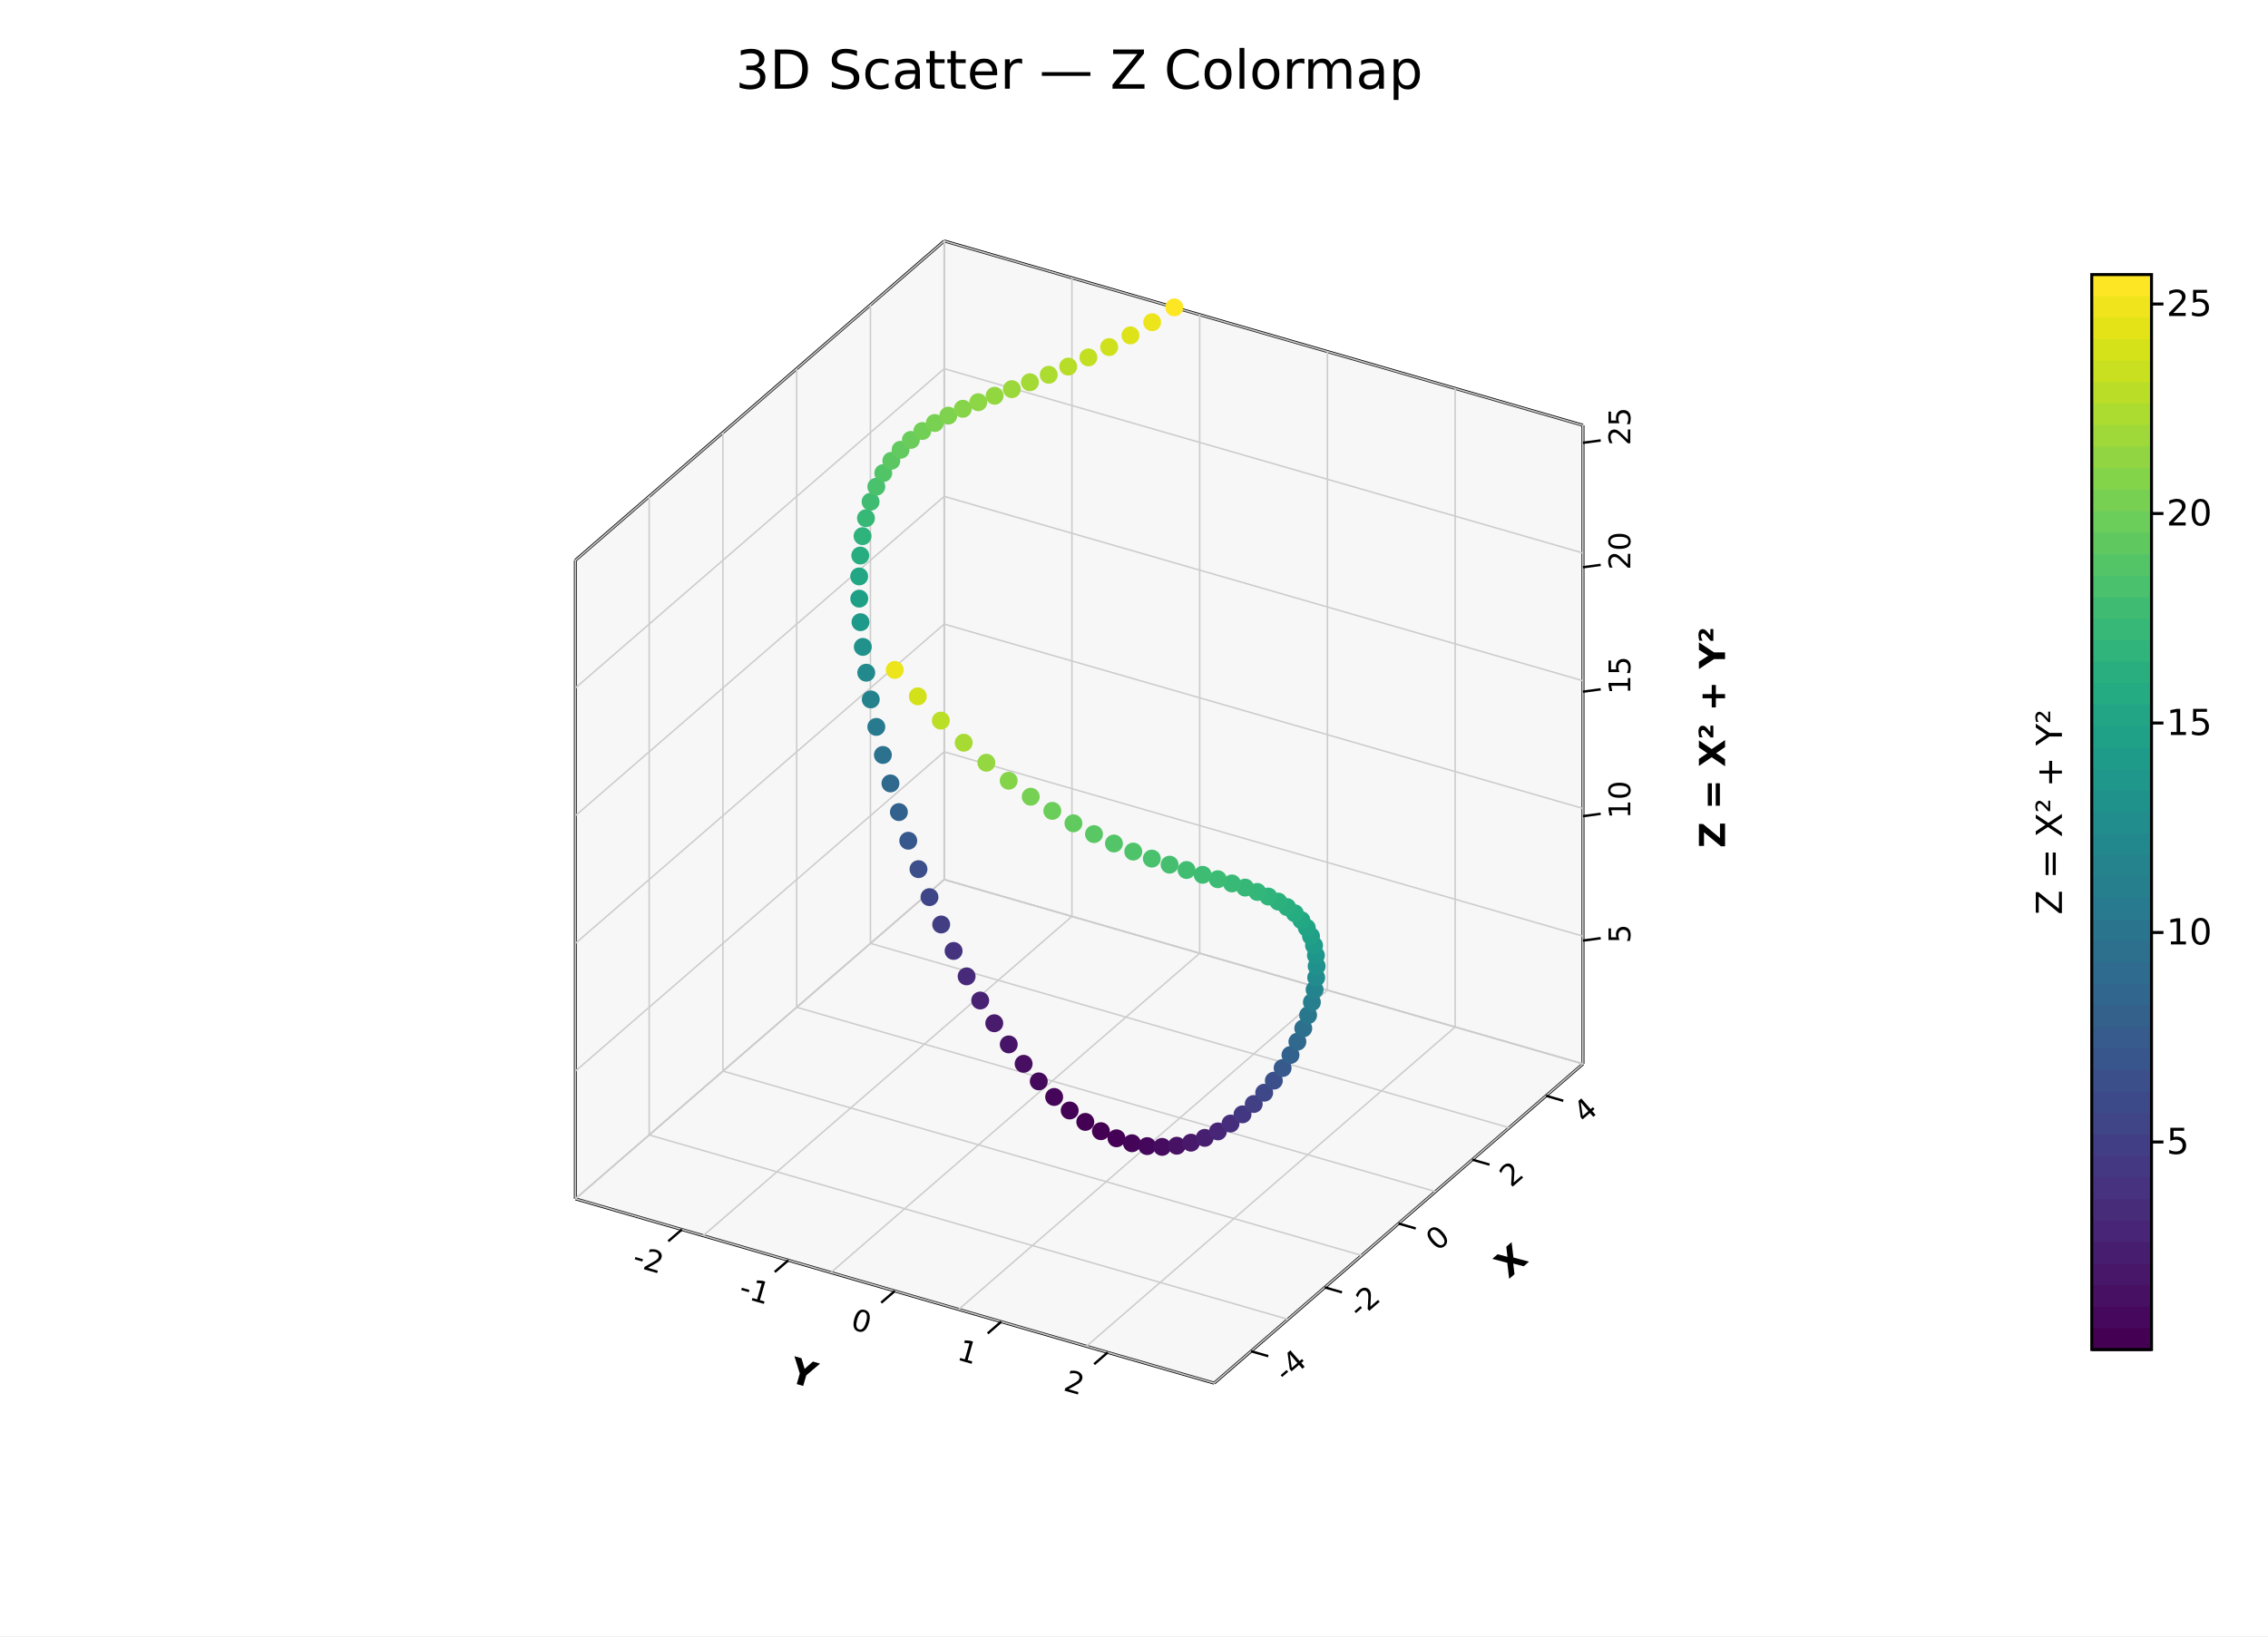
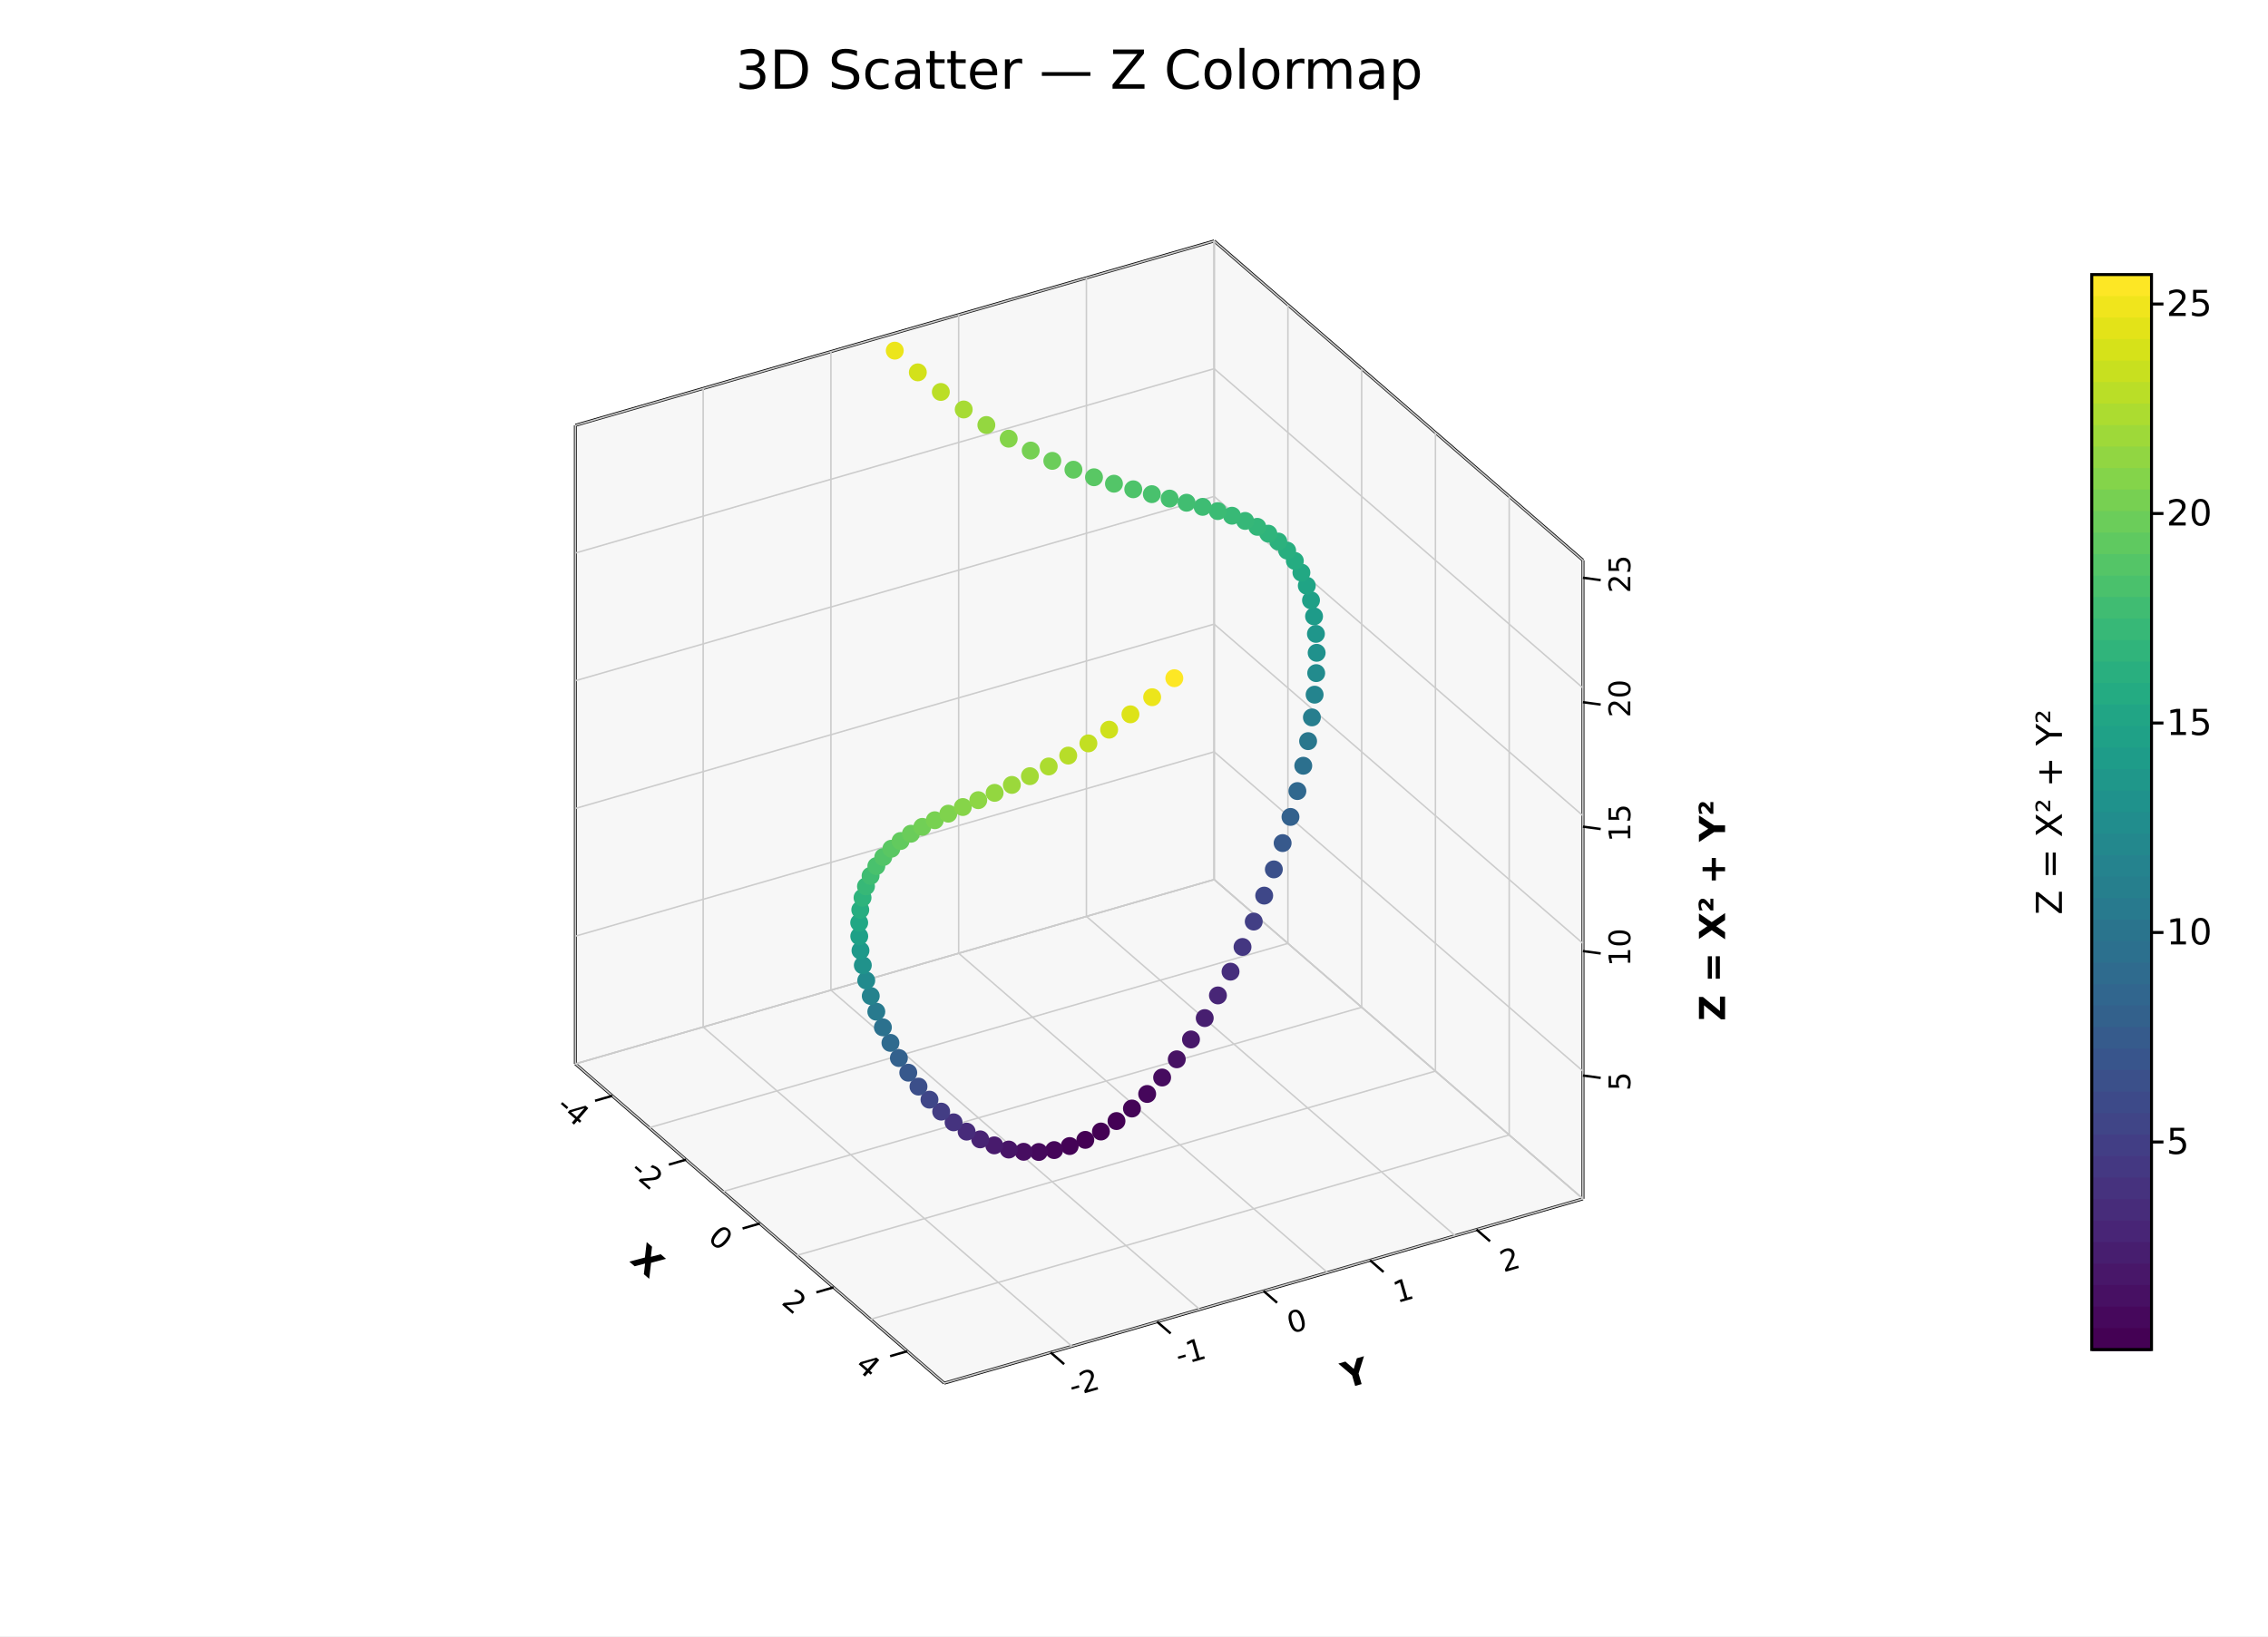
<svg xmlns="http://www.w3.org/2000/svg" width="759.3" height="547.95" font-family="DejaVu Sans, Verdana, Liberation Sans, Arial, sans-serif" fill="black">
  <rect width="100%" height="100%" fill="white" />
  <text x="361.3" y="29.71" font-size="18" text-anchor="middle">3D Scatter — Z Colormap</text>
-   <line x1="529.95" y1="356.28" x2="406.49" y2="463.2" stroke="#000000" stroke-width="1" />
-   <line x1="406.49" y1="463.2" x2="192.64" y2="401.47" stroke="#000000" stroke-width="1" />
-   <line x1="192.64" y1="401.47" x2="316.11" y2="294.55" stroke="#cccccc" stroke-width="0.5" />
-   <line x1="316.11" y1="294.55" x2="529.95" y2="356.28" stroke="#cccccc" stroke-width="0.5" />
-   <line x1="192.64" y1="187.63" x2="316.11" y2="80.7" stroke="#000000" stroke-width="1" />
-   <line x1="316.11" y1="80.7" x2="529.95" y2="142.43" stroke="#000000" stroke-width="1" />
-   <line x1="529.95" y1="356.28" x2="529.95" y2="142.43" stroke="#000000" stroke-width="1" />
-   <line x1="192.64" y1="401.47" x2="192.64" y2="187.63" stroke="#000000" stroke-width="1" />
-   <line x1="316.11" y1="294.55" x2="316.11" y2="80.7" stroke="#cccccc" stroke-width="0.5" />
-   <path d="M 529.95 356.28 L 406.49 463.2 L 192.64 401.47 L 316.11 294.55 Z" stroke="none" stroke-width="0" fill="#cccccc" fill-opacity="0.15" />
-   <path d="M 529.95 356.28 L 316.11 294.55 L 316.11 80.7 L 529.95 142.43 Z" stroke="none" stroke-width="0" fill="#cccccc" fill-opacity="0.15" />
-   <path d="M 316.11 294.55 L 192.64 401.47 L 192.64 187.63 L 316.11 80.7 Z" stroke="none" stroke-width="0" fill="#cccccc" fill-opacity="0.15" />
-   <line x1="529.95" y1="356.28" x2="406.49" y2="463.2" stroke="#cccccc" stroke-width="0.5" />
-   <line x1="529.95" y1="356.28" x2="316.11" y2="294.55" stroke="#cccccc" stroke-width="0.5" />
-   <line x1="529.95" y1="356.28" x2="529.95" y2="142.43" stroke="#cccccc" stroke-width="0.5" />
-   <line x1="529.95" y1="356.28" x2="316.11" y2="294.55" stroke="#cccccc" stroke-width="0.5" />
-   <line x1="316.11" y1="294.55" x2="316.11" y2="80.7" stroke="#cccccc" stroke-width="0.5" />
-   <line x1="316.11" y1="294.55" x2="192.64" y2="401.47" stroke="#cccccc" stroke-width="0.5" />
-   <line x1="487.18" y1="343.93" x2="363.72" y2="450.86" stroke="#cccccc" stroke-width="0.5" />
-   <line x1="505.26" y1="377.66" x2="291.41" y2="315.93" stroke="#cccccc" stroke-width="0.5" />
-   <line x1="487.18" y1="343.93" x2="487.18" y2="130.09" stroke="#cccccc" stroke-width="0.5" />
-   <line x1="529.95" y1="313.51" x2="316.11" y2="251.78" stroke="#cccccc" stroke-width="0.5" />
-   <line x1="291.41" y1="315.93" x2="291.41" y2="102.09" stroke="#cccccc" stroke-width="0.5" />
-   <line x1="316.11" y1="251.78" x2="192.64" y2="358.7" stroke="#cccccc" stroke-width="0.5" />
-   <line x1="444.41" y1="331.59" x2="320.95" y2="438.51" stroke="#cccccc" stroke-width="0.5" />
-   <line x1="480.57" y1="399.05" x2="266.72" y2="337.32" stroke="#cccccc" stroke-width="0.5" />
-   <line x1="444.41" y1="331.59" x2="444.41" y2="117.74" stroke="#cccccc" stroke-width="0.5" />
-   <line x1="529.95" y1="270.74" x2="316.11" y2="209.01" stroke="#cccccc" stroke-width="0.5" />
-   <line x1="266.72" y1="337.32" x2="266.72" y2="123.47" stroke="#cccccc" stroke-width="0.5" />
-   <line x1="316.11" y1="209.01" x2="192.64" y2="315.93" stroke="#cccccc" stroke-width="0.5" />
-   <line x1="401.64" y1="319.24" x2="278.18" y2="426.16" stroke="#cccccc" stroke-width="0.5" />
-   <line x1="455.87" y1="420.43" x2="242.03" y2="358.7" stroke="#cccccc" stroke-width="0.5" />
-   <line x1="401.64" y1="319.24" x2="401.64" y2="105.4" stroke="#cccccc" stroke-width="0.5" />
-   <line x1="529.95" y1="227.97" x2="316.11" y2="166.24" stroke="#cccccc" stroke-width="0.5" />
-   <line x1="242.03" y1="358.7" x2="242.03" y2="144.86" stroke="#cccccc" stroke-width="0.5" />
-   <line x1="316.11" y1="166.24" x2="192.64" y2="273.16" stroke="#cccccc" stroke-width="0.5" />
-   <line x1="358.88" y1="306.89" x2="235.41" y2="413.82" stroke="#cccccc" stroke-width="0.5" />
-   <line x1="431.18" y1="441.82" x2="217.34" y2="380.09" stroke="#cccccc" stroke-width="0.5" />
-   <line x1="358.88" y1="306.89" x2="358.88" y2="93.05" stroke="#cccccc" stroke-width="0.5" />
-   <line x1="529.95" y1="185.2" x2="316.11" y2="123.47" stroke="#cccccc" stroke-width="0.5" />
-   <line x1="217.34" y1="380.09" x2="217.34" y2="166.24" stroke="#cccccc" stroke-width="0.5" />
-   <line x1="316.11" y1="123.47" x2="192.64" y2="230.39" stroke="#cccccc" stroke-width="0.5" />
-   <line x1="316.11" y1="294.55" x2="192.64" y2="401.47" stroke="#cccccc" stroke-width="0.5" />
-   <line x1="406.49" y1="463.2" x2="192.64" y2="401.47" stroke="#cccccc" stroke-width="0.5" />
-   <line x1="316.11" y1="294.55" x2="316.11" y2="80.7" stroke="#cccccc" stroke-width="0.5" />
-   <line x1="529.95" y1="142.43" x2="316.11" y2="80.7" stroke="#cccccc" stroke-width="0.5" />
-   <line x1="192.64" y1="401.47" x2="192.64" y2="187.63" stroke="#cccccc" stroke-width="0.5" />
-   <line x1="316.11" y1="80.7" x2="192.64" y2="187.63" stroke="#cccccc" stroke-width="0.5" />
-   <line x1="418.83" y1="452.51" x2="424.6" y2="454.17" stroke="#000000" stroke-width="0.8" />
-   <text x="434.21" y="459.95" font-size="10" text-anchor="middle" transform="rotate(-40.89,434.21,459.95)">-4</text>
-   <line x1="443.53" y1="431.13" x2="449.29" y2="432.79" stroke="#000000" stroke-width="0.8" />
-   <text x="458.9" y="438.56" font-size="10" text-anchor="middle" transform="rotate(-40.89,458.9,438.56)">-2</text>
-   <line x1="468.22" y1="409.74" x2="473.98" y2="411.41" stroke="#000000" stroke-width="0.8" />
-   <text x="483.59" y="417.18" font-size="10" text-anchor="middle" transform="rotate(-40.89,483.59,417.18)">0</text>
-   <line x1="492.91" y1="388.36" x2="498.68" y2="390.02" stroke="#000000" stroke-width="0.8" />
-   <text x="508.28" y="395.79" font-size="10" text-anchor="middle" transform="rotate(-40.89,508.28,395.79)">2</text>
-   <line x1="517.61" y1="366.97" x2="523.37" y2="368.64" stroke="#000000" stroke-width="0.8" />
-   <text x="532.98" y="374.41" font-size="10" text-anchor="middle" transform="rotate(-40.89,532.98,374.41)">4</text>
-   <text x="508.57" y="425.39" font-size="12" text-anchor="middle" font-weight="bold" transform="rotate(-40.89,508.57,425.39)">X</text>
-   <line x1="228.27" y1="411.76" x2="223.74" y2="415.69" stroke="#000000" stroke-width="0.8" />
-   <text x="216.18" y="425.23" font-size="10" text-anchor="middle" transform="rotate(16.1,216.18,425.23)">-2</text>
-   <line x1="263.92" y1="422.05" x2="259.38" y2="425.97" stroke="#000000" stroke-width="0.8" />
-   <text x="251.82" y="435.52" font-size="10" text-anchor="middle" transform="rotate(16.1,251.82,435.52)">-1</text>
-   <line x1="299.56" y1="432.34" x2="295.02" y2="436.26" stroke="#000000" stroke-width="0.8" />
-   <text x="287.46" y="445.81" font-size="10" text-anchor="middle" transform="rotate(16.1,287.46,445.81)">0</text>
-   <line x1="335.2" y1="442.62" x2="330.67" y2="446.55" stroke="#000000" stroke-width="0.8" />
-   <text x="323.11" y="456.1" font-size="10" text-anchor="middle" transform="rotate(16.1,323.11,456.1)">1</text>
-   <line x1="370.85" y1="452.91" x2="366.31" y2="456.84" stroke="#000000" stroke-width="0.8" />
-   <text x="358.75" y="466.39" font-size="10" text-anchor="middle" transform="rotate(16.1,358.75,466.39)">2</text>
-   <text x="267.82" y="463.83" font-size="12" text-anchor="middle" font-weight="bold" transform="rotate(16.1,267.82,463.83)">Y</text>
-   <line x1="529.95" y1="314.99" x2="535.9" y2="314.19" stroke="#000000" stroke-width="0.8" />
-   <text x="545.81" y="315.87" font-size="10" text-anchor="start" transform="rotate(-90,545.81,315.87)">5</text>
-   <line x1="529.95" y1="273.32" x2="535.9" y2="272.52" stroke="#000000" stroke-width="0.8" />
-   <text x="545.81" y="274.19" font-size="10" text-anchor="start" transform="rotate(-90,545.81,274.19)">10</text>
-   <line x1="529.95" y1="231.64" x2="535.9" y2="230.84" stroke="#000000" stroke-width="0.8" />
-   <text x="545.81" y="232.52" font-size="10" text-anchor="start" transform="rotate(-90,545.81,232.52)">15</text>
-   <line x1="529.95" y1="189.97" x2="535.9" y2="189.17" stroke="#000000" stroke-width="0.8" />
-   <text x="545.81" y="190.84" font-size="10" text-anchor="start" transform="rotate(-90,545.81,190.84)">20</text>
-   <line x1="529.95" y1="148.29" x2="535.9" y2="147.49" stroke="#000000" stroke-width="0.8" />
-   <text x="545.81" y="149.17" font-size="10" text-anchor="start" transform="rotate(-90,545.81,149.17)">25</text>
-   <text x="577.53" y="246.98" font-size="12" text-anchor="middle" font-weight="bold" transform="rotate(-90,577.53,246.98)">Z = X² + Y²</text>
-   <circle cx="304.08" cy="281.55" r="3" fill="#37588c" />
-   <circle cx="307.5" cy="291.07" r="3" fill="#3c4f8a" />
-   <circle cx="300.94" cy="271.96" r="3" fill="#33618d" />
-   <circle cx="298.11" cy="262.36" r="3" fill="#2f6a8e" />
-   <circle cx="311.18" cy="300.44" r="3" fill="#3f4688" />
-   <circle cx="295.58" cy="252.83" r="3" fill="#2c718e" />
-   <circle cx="315.1" cy="309.6" r="3" fill="#433d84" />
-   <circle cx="293.38" cy="243.43" r="3" fill="#287a8e" />
-   <circle cx="319.25" cy="318.46" r="3" fill="#45337f" />
-   <circle cx="291.52" cy="234.23" r="3" fill="#25828d" />
-   <circle cx="290.01" cy="225.28" r="3" fill="#228a8d" />
-   <circle cx="323.61" cy="326.97" r="3" fill="#472b7a" />
-   <circle cx="288.86" cy="216.64" r="3" fill="#20928b" />
-   <circle cx="288.08" cy="208.36" r="3" fill="#1e998a" />
-   <circle cx="328.16" cy="335.06" r="3" fill="#482374" />
-   <circle cx="287.67" cy="200.48" r="3" fill="#1ea087" />
-   <circle cx="287.65" cy="193.04" r="3" fill="#21a784" />
-   <circle cx="332.87" cy="342.68" r="3" fill="#481b6d" />
-   <circle cx="288.01" cy="186.05" r="3" fill="#27ad80" />
-   <circle cx="288.77" cy="179.55" r="3" fill="#2eb37c" />
-   <circle cx="337.72" cy="349.76" r="3" fill="#471567" />
-   <circle cx="289.92" cy="173.54" r="3" fill="#37b877" />
-   <circle cx="291.46" cy="168.02" r="3" fill="#3fbc72" />
-   <circle cx="293.39" cy="162.99" r="3" fill="#49c16d" />
-   <circle cx="295.71" cy="158.43" r="3" fill="#52c468" />
-   <circle cx="342.7" cy="356.26" r="3" fill="#470e61" />
-   <circle cx="298.41" cy="154.32" r="3" fill="#5ac763" />
-   <circle cx="301.5" cy="150.63" r="3" fill="#62ca5e" />
-   <circle cx="304.96" cy="147.32" r="3" fill="#6acc5a" />
-   <circle cx="308.78" cy="144.35" r="3" fill="#71cf56" />
-   <circle cx="347.77" cy="362.14" r="3" fill="#45095c" />
-   <circle cx="312.96" cy="141.66" r="3" fill="#78d151" />
-   <circle cx="317.48" cy="139.19" r="3" fill="#7fd24d" />
-   <circle cx="322.34" cy="136.9" r="3" fill="#86d449" />
-   <circle cx="352.92" cy="367.36" r="3" fill="#450559" />
-   <circle cx="327.51" cy="134.7" r="3" fill="#8dd645" />
-   <circle cx="332.99" cy="132.53" r="3" fill="#93d740" />
-   <circle cx="358.12" cy="371.89" r="3" fill="#440256" />
-   <circle cx="338.76" cy="130.33" r="3" fill="#9bd83b" />
-   <circle cx="344.8" cy="128.01" r="3" fill="#a3da36" />
-   <circle cx="351.1" cy="125.51" r="3" fill="#acdc30" />
-   <circle cx="363.35" cy="375.71" r="3" fill="#440154" />
-   <circle cx="357.63" cy="122.76" r="3" fill="#b7dd29" />
-   <circle cx="368.58" cy="378.82" r="3" fill="#440154" />
-   <circle cx="364.38" cy="119.69" r="3" fill="#c2df22" />
-   <circle cx="371.33" cy="116.23" r="3" fill="#cfe11c" />
-   <circle cx="373.79" cy="381.2" r="3" fill="#440155" />
-   <circle cx="378.46" cy="112.32" r="3" fill="#dde318" />
-   <circle cx="378.96" cy="382.86" r="3" fill="#440457" />
-   <circle cx="385.73" cy="107.91" r="3" fill="#ece51b" />
-   <circle cx="393.15" cy="102.94" r="3" fill="#fde725" />
-   <circle cx="384.06" cy="383.82" r="3" fill="#45075b" />
-   <circle cx="389.07" cy="384.08" r="3" fill="#460c5f" />
-   <circle cx="393.97" cy="383.69" r="3" fill="#471264" />
-   <circle cx="398.73" cy="382.67" r="3" fill="#48186a" />
-   <circle cx="403.33" cy="381.06" r="3" fill="#471f70" />
-   <circle cx="407.75" cy="378.9" r="3" fill="#482677" />
-   <circle cx="411.97" cy="376.26" r="3" fill="#462e7c" />
-   <circle cx="415.98" cy="373.18" r="3" fill="#443781" />
-   <circle cx="419.74" cy="369.72" r="3" fill="#423f85" />
-   <circle cx="423.24" cy="365.94" r="3" fill="#3e4788" />
-   <circle cx="426.47" cy="361.9" r="3" fill="#3b508a" />
-   <circle cx="429.41" cy="357.67" r="3" fill="#37598c" />
-   <circle cx="432.04" cy="353.3" r="3" fill="#33618d" />
-   <circle cx="434.35" cy="348.86" r="3" fill="#30688e" />
-   <circle cx="436.32" cy="344.39" r="3" fill="#2c708e" />
-   <circle cx="437.94" cy="339.97" r="3" fill="#29778d" />
-   <circle cx="439.21" cy="335.63" r="3" fill="#277e8e" />
-   <circle cx="440.12" cy="331.43" r="3" fill="#24848e" />
-   <circle cx="440.65" cy="327.39" r="3" fill="#228b8d" />
-   <circle cx="440.8" cy="323.56" r="3" fill="#20918c" />
-   <circle cx="440.56" cy="319.96" r="3" fill="#1f968b" />
-   <circle cx="439.93" cy="316.62" r="3" fill="#1e9b89" />
-   <circle cx="438.91" cy="313.53" r="3" fill="#1fa087" />
-   <circle cx="437.5" cy="310.71" r="3" fill="#20a485" />
-   <circle cx="435.7" cy="308.16" r="3" fill="#22a883" />
-   <circle cx="433.5" cy="305.85" r="3" fill="#25ac81" />
-   <circle cx="430.92" cy="303.78" r="3" fill="#28ae7f" />
-   <circle cx="427.96" cy="301.93" r="3" fill="#2cb17d" />
-   <circle cx="424.63" cy="300.24" r="3" fill="#2fb47b" />
-   <circle cx="420.92" cy="298.7" r="3" fill="#33b679" />
-   <circle cx="416.86" cy="297.25" r="3" fill="#36b778" />
-   <circle cx="412.45" cy="295.85" r="3" fill="#38b976" />
-   <circle cx="407.7" cy="294.44" r="3" fill="#3bbb74" />
-   <circle cx="402.63" cy="292.96" r="3" fill="#3ebc73" />
-   <circle cx="397.25" cy="291.36" r="3" fill="#41bd71" />
-   <circle cx="391.57" cy="289.57" r="3" fill="#45bf6f" />
-   <circle cx="385.62" cy="287.54" r="3" fill="#49c16d" />
-   <circle cx="379.4" cy="285.19" r="3" fill="#4ec36a" />
-   <circle cx="372.94" cy="282.48" r="3" fill="#53c568" />
-   <circle cx="366.26" cy="279.33" r="3" fill="#59c764" />
-   <circle cx="359.37" cy="275.71" r="3" fill="#61ca5f" />
-   <circle cx="352.3" cy="271.55" r="3" fill="#6bcd5a" />
-   <circle cx="345.07" cy="266.81" r="3" fill="#76d053" />
-   <circle cx="337.7" cy="261.45" r="3" fill="#84d44a" />
-   <circle cx="330.22" cy="255.43" r="3" fill="#94d740" />
-   <circle cx="322.64" cy="248.73" r="3" fill="#a7db34" />
-   <circle cx="314.98" cy="241.32" r="3" fill="#bbde26" />
-   <circle cx="307.28" cy="233.2" r="3" fill="#d3e11a" />
-   <circle cx="299.56" cy="224.35" r="3" fill="#ece51b" />
+   <line x1="192.64" y1="356.28" x2="316.11" y2="463.2" stroke="#000000" stroke-width="1" />
+   <line x1="316.11" y1="463.2" x2="529.95" y2="401.47" stroke="#000000" stroke-width="1" />
+   <line x1="529.95" y1="401.47" x2="406.49" y2="294.55" stroke="#cccccc" stroke-width="0.5" />
+   <line x1="406.49" y1="294.55" x2="192.64" y2="356.28" stroke="#cccccc" stroke-width="0.5" />
+   <line x1="529.95" y1="187.63" x2="406.49" y2="80.7" stroke="#000000" stroke-width="1" />
+   <line x1="406.49" y1="80.7" x2="192.64" y2="142.43" stroke="#000000" stroke-width="1" />
+   <line x1="192.64" y1="356.28" x2="192.64" y2="142.43" stroke="#000000" stroke-width="1" />
+   <line x1="529.95" y1="401.47" x2="529.95" y2="187.63" stroke="#000000" stroke-width="1" />
+   <line x1="406.49" y1="294.55" x2="406.49" y2="80.7" stroke="#cccccc" stroke-width="0.5" />
+   <path d="M 192.64 356.28 L 316.11 463.2 L 529.95 401.47 L 406.49 294.55 Z" stroke="none" stroke-width="0" fill="#cccccc" fill-opacity="0.15" />
+   <path d="M 192.64 356.28 L 406.49 294.55 L 406.49 80.7 L 192.64 142.43 Z" stroke="none" stroke-width="0" fill="#cccccc" fill-opacity="0.15" />
+   <path d="M 406.49 294.55 L 529.95 401.47 L 529.95 187.63 L 406.49 80.7 Z" stroke="none" stroke-width="0" fill="#cccccc" fill-opacity="0.15" />
+   <line x1="192.64" y1="356.28" x2="316.11" y2="463.2" stroke="#cccccc" stroke-width="0.5" />
+   <line x1="192.64" y1="356.28" x2="406.49" y2="294.55" stroke="#cccccc" stroke-width="0.5" />
+   <line x1="192.64" y1="356.28" x2="192.64" y2="142.43" stroke="#cccccc" stroke-width="0.5" />
+   <line x1="192.64" y1="356.28" x2="406.49" y2="294.55" stroke="#cccccc" stroke-width="0.5" />
+   <line x1="406.49" y1="294.55" x2="406.49" y2="80.7" stroke="#cccccc" stroke-width="0.5" />
+   <line x1="406.49" y1="294.55" x2="529.95" y2="401.47" stroke="#cccccc" stroke-width="0.5" />
+   <line x1="235.41" y1="343.93" x2="358.88" y2="450.86" stroke="#cccccc" stroke-width="0.5" />
+   <line x1="217.34" y1="377.66" x2="431.18" y2="315.93" stroke="#cccccc" stroke-width="0.5" />
+   <line x1="235.41" y1="343.93" x2="235.41" y2="130.09" stroke="#cccccc" stroke-width="0.5" />
+   <line x1="192.64" y1="313.51" x2="406.49" y2="251.78" stroke="#cccccc" stroke-width="0.5" />
+   <line x1="431.18" y1="315.93" x2="431.18" y2="102.09" stroke="#cccccc" stroke-width="0.5" />
+   <line x1="406.49" y1="251.78" x2="529.95" y2="358.7" stroke="#cccccc" stroke-width="0.5" />
+   <line x1="278.18" y1="331.59" x2="401.64" y2="438.51" stroke="#cccccc" stroke-width="0.5" />
+   <line x1="242.03" y1="399.05" x2="455.87" y2="337.32" stroke="#cccccc" stroke-width="0.5" />
+   <line x1="278.18" y1="331.59" x2="278.18" y2="117.74" stroke="#cccccc" stroke-width="0.5" />
+   <line x1="192.64" y1="270.74" x2="406.49" y2="209.01" stroke="#cccccc" stroke-width="0.5" />
+   <line x1="455.87" y1="337.32" x2="455.87" y2="123.47" stroke="#cccccc" stroke-width="0.5" />
+   <line x1="406.49" y1="209.01" x2="529.95" y2="315.93" stroke="#cccccc" stroke-width="0.5" />
+   <line x1="320.95" y1="319.24" x2="444.41" y2="426.16" stroke="#cccccc" stroke-width="0.5" />
+   <line x1="266.72" y1="420.43" x2="480.57" y2="358.7" stroke="#cccccc" stroke-width="0.5" />
+   <line x1="320.95" y1="319.24" x2="320.95" y2="105.4" stroke="#cccccc" stroke-width="0.5" />
+   <line x1="192.64" y1="227.97" x2="406.49" y2="166.24" stroke="#cccccc" stroke-width="0.5" />
+   <line x1="480.57" y1="358.7" x2="480.57" y2="144.86" stroke="#cccccc" stroke-width="0.5" />
+   <line x1="406.49" y1="166.24" x2="529.95" y2="273.16" stroke="#cccccc" stroke-width="0.5" />
+   <line x1="363.72" y1="306.89" x2="487.18" y2="413.82" stroke="#cccccc" stroke-width="0.5" />
+   <line x1="291.41" y1="441.82" x2="505.26" y2="380.09" stroke="#cccccc" stroke-width="0.5" />
+   <line x1="363.72" y1="306.89" x2="363.72" y2="93.05" stroke="#cccccc" stroke-width="0.5" />
+   <line x1="192.64" y1="185.2" x2="406.49" y2="123.47" stroke="#cccccc" stroke-width="0.5" />
+   <line x1="505.26" y1="380.09" x2="505.26" y2="166.24" stroke="#cccccc" stroke-width="0.5" />
+   <line x1="406.49" y1="123.47" x2="529.95" y2="230.39" stroke="#cccccc" stroke-width="0.5" />
+   <line x1="406.49" y1="294.55" x2="529.95" y2="401.47" stroke="#cccccc" stroke-width="0.5" />
+   <line x1="316.11" y1="463.2" x2="529.95" y2="401.47" stroke="#cccccc" stroke-width="0.5" />
+   <line x1="406.49" y1="294.55" x2="406.49" y2="80.7" stroke="#cccccc" stroke-width="0.5" />
+   <line x1="192.64" y1="142.43" x2="406.49" y2="80.7" stroke="#cccccc" stroke-width="0.5" />
+   <line x1="529.95" y1="401.47" x2="529.95" y2="187.63" stroke="#cccccc" stroke-width="0.5" />
+   <line x1="406.49" y1="80.7" x2="529.95" y2="187.63" stroke="#cccccc" stroke-width="0.5" />
+   <line x1="204.99" y1="366.97" x2="199.22" y2="368.64" stroke="#000000" stroke-width="0.8" />
+   <text x="189.62" y="374.41" font-size="10" text-anchor="middle" transform="rotate(40.89,189.62,374.41)">-4</text>
+   <line x1="229.68" y1="388.36" x2="223.92" y2="390.02" stroke="#000000" stroke-width="0.8" />
+   <text x="214.31" y="395.79" font-size="10" text-anchor="middle" transform="rotate(40.89,214.31,395.79)">-2</text>
+   <line x1="254.37" y1="409.74" x2="248.61" y2="411.41" stroke="#000000" stroke-width="0.8" />
+   <text x="239" y="417.18" font-size="10" text-anchor="middle" transform="rotate(40.89,239,417.18)">0</text>
+   <line x1="279.07" y1="431.13" x2="273.3" y2="432.79" stroke="#000000" stroke-width="0.8" />
+   <text x="263.69" y="438.56" font-size="10" text-anchor="middle" transform="rotate(40.89,263.69,438.56)">2</text>
+   <line x1="303.76" y1="452.51" x2="298" y2="454.17" stroke="#000000" stroke-width="0.8" />
+   <text x="288.39" y="459.95" font-size="10" text-anchor="middle" transform="rotate(40.89,288.39,459.95)">4</text>
+   <text x="214.02" y="425.39" font-size="12" text-anchor="middle" font-weight="bold" transform="rotate(40.89,214.02,425.39)">X</text>
+   <line x1="351.74" y1="452.92" x2="356.27" y2="456.85" stroke="#000000" stroke-width="0.8" />
+   <text x="363.83" y="466.39" font-size="10" text-anchor="middle" transform="rotate(-16.1,363.83,466.39)">-2</text>
+   <line x1="387.38" y1="442.63" x2="391.92" y2="446.56" stroke="#000000" stroke-width="0.8" />
+   <text x="399.48" y="456.1" font-size="10" text-anchor="middle" transform="rotate(-16.1,399.48,456.1)">-1</text>
+   <line x1="423.02" y1="432.34" x2="427.56" y2="436.27" stroke="#000000" stroke-width="0.8" />
+   <text x="435.12" y="445.81" font-size="10" text-anchor="middle" transform="rotate(-16.1,435.12,445.81)">0</text>
+   <line x1="458.67" y1="422.05" x2="463.2" y2="425.98" stroke="#000000" stroke-width="0.8" />
+   <text x="470.76" y="435.52" font-size="10" text-anchor="middle" transform="rotate(-16.1,470.76,435.52)">1</text>
+   <line x1="494.31" y1="411.76" x2="498.85" y2="415.69" stroke="#000000" stroke-width="0.8" />
+   <text x="506.4" y="425.23" font-size="10" text-anchor="middle" transform="rotate(-16.1,506.4,425.23)">2</text>
+   <text x="454.78" y="463.83" font-size="12" text-anchor="middle" font-weight="bold" transform="rotate(-16.1,454.78,463.83)">Y</text>
+   <line x1="529.95" y1="360.18" x2="535.9" y2="360.98" stroke="#000000" stroke-width="0.8" />
+   <text x="545.81" y="365.31" font-size="10" text-anchor="start" transform="rotate(-90,545.81,365.31)">5</text>
+   <line x1="529.95" y1="318.51" x2="535.9" y2="319.3" stroke="#000000" stroke-width="0.8" />
+   <text x="545.81" y="323.63" font-size="10" text-anchor="start" transform="rotate(-90,545.81,323.63)">10</text>
+   <line x1="529.95" y1="276.83" x2="535.9" y2="277.63" stroke="#000000" stroke-width="0.8" />
+   <text x="545.81" y="281.96" font-size="10" text-anchor="start" transform="rotate(-90,545.81,281.96)">15</text>
+   <line x1="529.95" y1="235.16" x2="535.9" y2="235.95" stroke="#000000" stroke-width="0.8" />
+   <text x="545.81" y="240.28" font-size="10" text-anchor="start" transform="rotate(-90,545.81,240.28)">20</text>
+   <line x1="529.95" y1="193.48" x2="535.9" y2="194.28" stroke="#000000" stroke-width="0.8" />
+   <text x="545.81" y="198.61" font-size="10" text-anchor="start" transform="rotate(-90,545.81,198.61)">25</text>
+   <text x="577.53" y="304.92" font-size="12" text-anchor="middle" font-weight="bold" transform="rotate(-90,577.53,304.92)">Z = X² + Y²</text>
+   <circle cx="432.04" cy="273.58" r="3" fill="#33618d" />
+   <circle cx="429.41" cy="282.34" r="3" fill="#37598c" />
+   <circle cx="434.35" cy="264.92" r="3" fill="#30688e" />
+   <circle cx="426.47" cy="291.15" r="3" fill="#3b508a" />
+   <circle cx="436.32" cy="256.44" r="3" fill="#2c708e" />
+   <circle cx="423.24" cy="299.93" r="3" fill="#3e4788" />
+   <circle cx="437.94" cy="248.2" r="3" fill="#29778d" />
+   <circle cx="439.21" cy="240.25" r="3" fill="#277e8e" />
+   <circle cx="419.74" cy="308.62" r="3" fill="#423f85" />
+   <circle cx="440.12" cy="232.64" r="3" fill="#24848e" />
+   <circle cx="440.65" cy="225.42" r="3" fill="#228b8d" />
+   <circle cx="415.98" cy="317.13" r="3" fill="#443781" />
+   <circle cx="440.8" cy="218.62" r="3" fill="#20918c" />
+   <circle cx="440.56" cy="212.28" r="3" fill="#1f968b" />
+   <circle cx="411.97" cy="325.4" r="3" fill="#462e7c" />
+   <circle cx="439.93" cy="206.41" r="3" fill="#1e9b89" />
+   <circle cx="438.91" cy="201.04" r="3" fill="#1fa087" />
+   <circle cx="437.5" cy="196.15" r="3" fill="#20a485" />
+   <circle cx="435.7" cy="191.76" r="3" fill="#22a883" />
+   <circle cx="407.75" cy="333.36" r="3" fill="#482677" />
+   <circle cx="433.5" cy="187.84" r="3" fill="#25ac81" />
+   <circle cx="430.92" cy="184.38" r="3" fill="#28ae7f" />
+   <circle cx="427.96" cy="181.35" r="3" fill="#2cb17d" />
+   <circle cx="424.63" cy="178.72" r="3" fill="#2fb47b" />
+   <circle cx="403.33" cy="340.95" r="3" fill="#471f70" />
+   <circle cx="420.92" cy="176.43" r="3" fill="#33b679" />
+   <circle cx="416.86" cy="174.45" r="3" fill="#36b778" />
+   <circle cx="412.45" cy="172.71" r="3" fill="#38b976" />
+   <circle cx="407.7" cy="171.16" r="3" fill="#3bbb74" />
+   <circle cx="398.73" cy="348.1" r="3" fill="#48186a" />
+   <circle cx="402.63" cy="169.74" r="3" fill="#3ebc73" />
+   <circle cx="397.25" cy="168.36" r="3" fill="#41bd71" />
+   <circle cx="393.97" cy="354.75" r="3" fill="#471264" />
+   <circle cx="391.57" cy="166.97" r="3" fill="#45bf6f" />
+   <circle cx="385.62" cy="165.49" r="3" fill="#49c16d" />
+   <circle cx="389.07" cy="360.85" r="3" fill="#460c5f" />
+   <circle cx="379.4" cy="163.86" r="3" fill="#4ec36a" />
+   <circle cx="372.94" cy="161.99" r="3" fill="#53c568" />
+   <circle cx="384.06" cy="366.36" r="3" fill="#45075b" />
+   <circle cx="366.26" cy="159.83" r="3" fill="#59c764" />
+   <circle cx="378.96" cy="371.23" r="3" fill="#440457" />
+   <circle cx="359.37" cy="157.3" r="3" fill="#61ca5f" />
+   <circle cx="352.3" cy="154.34" r="3" fill="#6bcd5a" />
+   <circle cx="373.79" cy="375.43" r="3" fill="#440155" />
+   <circle cx="345.07" cy="150.89" r="3" fill="#76d053" />
+   <circle cx="368.58" cy="378.93" r="3" fill="#440154" />
+   <circle cx="337.7" cy="146.91" r="3" fill="#84d44a" />
+   <circle cx="363.35" cy="381.73" r="3" fill="#440154" />
+   <circle cx="330.22" cy="142.33" r="3" fill="#94d740" />
+   <circle cx="322.64" cy="137.13" r="3" fill="#a7db34" />
+   <circle cx="358.12" cy="383.8" r="3" fill="#440256" />
+   <circle cx="314.98" cy="131.26" r="3" fill="#bbde26" />
+   <circle cx="352.92" cy="385.15" r="3" fill="#450559" />
+   <circle cx="307.28" cy="124.7" r="3" fill="#d3e11a" />
+   <circle cx="347.77" cy="385.79" r="3" fill="#45095c" />
+   <circle cx="299.56" cy="117.43" r="3" fill="#ece51b" />
+   <circle cx="342.7" cy="385.72" r="3" fill="#470e61" />
+   <circle cx="337.72" cy="384.97" r="3" fill="#471567" />
+   <circle cx="332.87" cy="383.57" r="3" fill="#481b6d" />
+   <circle cx="328.16" cy="381.56" r="3" fill="#482374" />
+   <circle cx="323.61" cy="378.97" r="3" fill="#472b7a" />
+   <circle cx="319.25" cy="375.86" r="3" fill="#45337f" />
+   <circle cx="315.1" cy="372.27" r="3" fill="#433d84" />
+   <circle cx="311.18" cy="368.26" r="3" fill="#3f4688" />
+   <circle cx="307.5" cy="363.89" r="3" fill="#3c4f8a" />
+   <circle cx="304.08" cy="359.23" r="3" fill="#37588c" />
+   <circle cx="300.94" cy="354.33" r="3" fill="#33618d" />
+   <circle cx="298.11" cy="349.25" r="3" fill="#2f6a8e" />
+   <circle cx="295.58" cy="344.05" r="3" fill="#2c718e" />
+   <circle cx="293.38" cy="338.8" r="3" fill="#287a8e" />
+   <circle cx="291.52" cy="333.55" r="3" fill="#25828d" />
+   <circle cx="290.01" cy="328.36" r="3" fill="#228a8d" />
+   <circle cx="288.86" cy="323.26" r="3" fill="#20928b" />
+   <circle cx="288.08" cy="318.32" r="3" fill="#1e998a" />
+   <circle cx="287.67" cy="313.55" r="3" fill="#1ea087" />
+   <circle cx="287.65" cy="309" r="3" fill="#21a784" />
+   <circle cx="288.01" cy="304.69" r="3" fill="#27ad80" />
+   <circle cx="288.77" cy="300.63" r="3" fill="#2eb37c" />
+   <circle cx="289.92" cy="296.83" r="3" fill="#37b877" />
+   <circle cx="291.46" cy="293.31" r="3" fill="#3fbc72" />
+   <circle cx="293.39" cy="290.04" r="3" fill="#49c16d" />
+   <circle cx="295.71" cy="287.02" r="3" fill="#52c468" />
+   <circle cx="298.41" cy="284.23" r="3" fill="#5ac763" />
+   <circle cx="301.5" cy="281.64" r="3" fill="#62ca5e" />
+   <circle cx="304.96" cy="279.21" r="3" fill="#6acc5a" />
+   <circle cx="308.78" cy="276.91" r="3" fill="#71cf56" />
+   <circle cx="312.96" cy="274.69" r="3" fill="#78d151" />
+   <circle cx="317.48" cy="272.49" r="3" fill="#7fd24d" />
+   <circle cx="322.34" cy="270.27" r="3" fill="#86d449" />
+   <circle cx="327.51" cy="267.97" r="3" fill="#8dd645" />
+   <circle cx="332.99" cy="265.52" r="3" fill="#93d740" />
+   <circle cx="338.76" cy="262.86" r="3" fill="#9bd83b" />
+   <circle cx="344.8" cy="259.93" r="3" fill="#a3da36" />
+   <circle cx="351.1" cy="256.68" r="3" fill="#acdc30" />
+   <circle cx="357.63" cy="253.04" r="3" fill="#b7dd29" />
+   <circle cx="364.38" cy="248.95" r="3" fill="#c2df22" />
+   <circle cx="371.33" cy="244.36" r="3" fill="#cfe11c" />
+   <circle cx="378.46" cy="239.22" r="3" fill="#dde318" />
+   <circle cx="385.73" cy="233.49" r="3" fill="#ece51b" />
+   <circle cx="393.15" cy="227.12" r="3" fill="#fde725" />
  <rect x="700.3" y="91.95" width="20" height="7.7" fill="#fde725" />
  <rect x="700.3" y="99.15" width="20" height="7.7" fill="#f0e51c" />
  <rect x="700.3" y="106.35" width="20" height="7.7" fill="#e3e318" />
  <rect x="700.3" y="113.55" width="20" height="7.7" fill="#d6e219" />
  <rect x="700.3" y="120.75" width="20" height="7.7" fill="#c8e01f" />
  <rect x="700.3" y="127.95" width="20" height="7.7" fill="#bade27" />
  <rect x="700.3" y="135.15" width="20" height="7.7" fill="#acdc30" />
  <rect x="700.3" y="142.35" width="20" height="7.7" fill="#9ed939" />
  <rect x="700.3" y="149.55" width="20" height="7.7" fill="#91d642" />
  <rect x="700.3" y="156.75" width="20" height="7.7" fill="#84d44a" />
  <rect x="700.3" y="163.95" width="20" height="7.7" fill="#77d052" />
  <rect x="700.3" y="171.15" width="20" height="7.7" fill="#6bcd5a" />
  <rect x="700.3" y="178.35" width="20" height="7.7" fill="#5fc960" />
  <rect x="700.3" y="185.55" width="20" height="7.7" fill="#54c567" />
  <rect x="700.3" y="192.75" width="20" height="7.7" fill="#4ac16c" />
  <rect x="700.3" y="199.95" width="20" height="7.7" fill="#40bc72" />
  <rect x="700.3" y="207.15" width="20" height="7.7" fill="#37b877" />
  <rect x="700.3" y="214.35" width="20" height="7.7" fill="#30b47b" />
  <rect x="700.3" y="221.55" width="20" height="7.7" fill="#29af7f" />
  <rect x="700.3" y="228.75" width="20" height="7.7" fill="#24ab82" />
  <rect x="700.3" y="235.95" width="20" height="7.7" fill="#21a585" />
  <rect x="700.3" y="243.15" width="20" height="7.7" fill="#1fa187" />
  <rect x="700.3" y="250.35" width="20" height="7.7" fill="#1e9c89" />
  <rect x="700.3" y="257.55" width="20" height="7.7" fill="#1f978a" />
  <rect x="700.3" y="264.75" width="20" height="7.7" fill="#1f928c" />
  <rect x="700.3" y="271.95" width="20" height="7.7" fill="#218d8d" />
  <rect x="700.3" y="279.15" width="20" height="7.7" fill="#23888d" />
  <rect x="700.3" y="286.35" width="20" height="7.7" fill="#25838e" />
  <rect x="700.3" y="293.55" width="20" height="7.7" fill="#267f8d" />
  <rect x="700.3" y="300.75" width="20" height="7.7" fill="#287a8e" />
  <rect x="700.3" y="307.95" width="20" height="7.7" fill="#2a748d" />
  <rect x="700.3" y="315.15" width="20" height="7.7" fill="#2c708e" />
  <rect x="700.3" y="322.35" width="20" height="7.7" fill="#2f6b8e" />
  <rect x="700.3" y="329.55" width="20" height="7.7" fill="#31668e" />
  <rect x="700.3" y="336.75" width="20" height="7.7" fill="#33618c" />
  <rect x="700.3" y="343.95" width="20" height="7.7" fill="#365b8c" />
  <rect x="700.3" y="351.15" width="20" height="7.7" fill="#38558c" />
  <rect x="700.3" y="358.35" width="20" height="7.7" fill="#3b508a" />
  <rect x="700.3" y="365.55" width="20" height="7.7" fill="#3d4a89" />
  <rect x="700.3" y="372.75" width="20" height="7.7" fill="#404587" />
  <rect x="700.3" y="379.95" width="20" height="7.7" fill="#423e85" />
  <rect x="700.3" y="387.15" width="20" height="7.7" fill="#443882" />
  <rect x="700.3" y="394.35" width="20" height="7.7" fill="#46327e" />
  <rect x="700.3" y="401.55" width="20" height="7.7" fill="#472c7a" />
  <rect x="700.3" y="408.75" width="20" height="7.7" fill="#482576" />
  <rect x="700.3" y="415.95" width="20" height="7.7" fill="#471e6f" />
  <rect x="700.3" y="423.15" width="20" height="7.7" fill="#481769" />
  <rect x="700.3" y="430.35" width="20" height="7.7" fill="#471063" />
  <rect x="700.3" y="437.55" width="20" height="7.7" fill="#46085c" />
  <rect x="700.3" y="444.75" width="20" height="7.7" fill="#440154" />
  <rect x="700.3" y="91.95" width="20" height="360" fill="none" stroke="#000000" stroke-width="1" />
  <line x1="720.3" y1="382.44" x2="724.3" y2="382.44" stroke="#000000" stroke-width="1" />
  <text x="725.3" y="386.44" font-size="12" text-anchor="start">5</text>
  <line x1="720.3" y1="312.28" x2="724.3" y2="312.28" stroke="#000000" stroke-width="1" />
  <text x="725.3" y="316.28" font-size="12" text-anchor="start">10</text>
  <line x1="720.3" y1="242.13" x2="724.3" y2="242.13" stroke="#000000" stroke-width="1" />
  <text x="725.3" y="246.13" font-size="12" text-anchor="start">15</text>
  <line x1="720.3" y1="171.97" x2="724.3" y2="171.97" stroke="#000000" stroke-width="1" />
  <text x="725.3" y="175.97" font-size="12" text-anchor="start">20</text>
  <line x1="720.3" y1="101.81" x2="724.3" y2="101.81" stroke="#000000" stroke-width="1" />
  <text x="725.3" y="105.81" font-size="12" text-anchor="start">25</text>
  <text x="690.3" y="271.95" font-size="12" text-anchor="middle" transform="rotate(-90,690.3,271.95)">Z = X² + Y²</text>
</svg>
